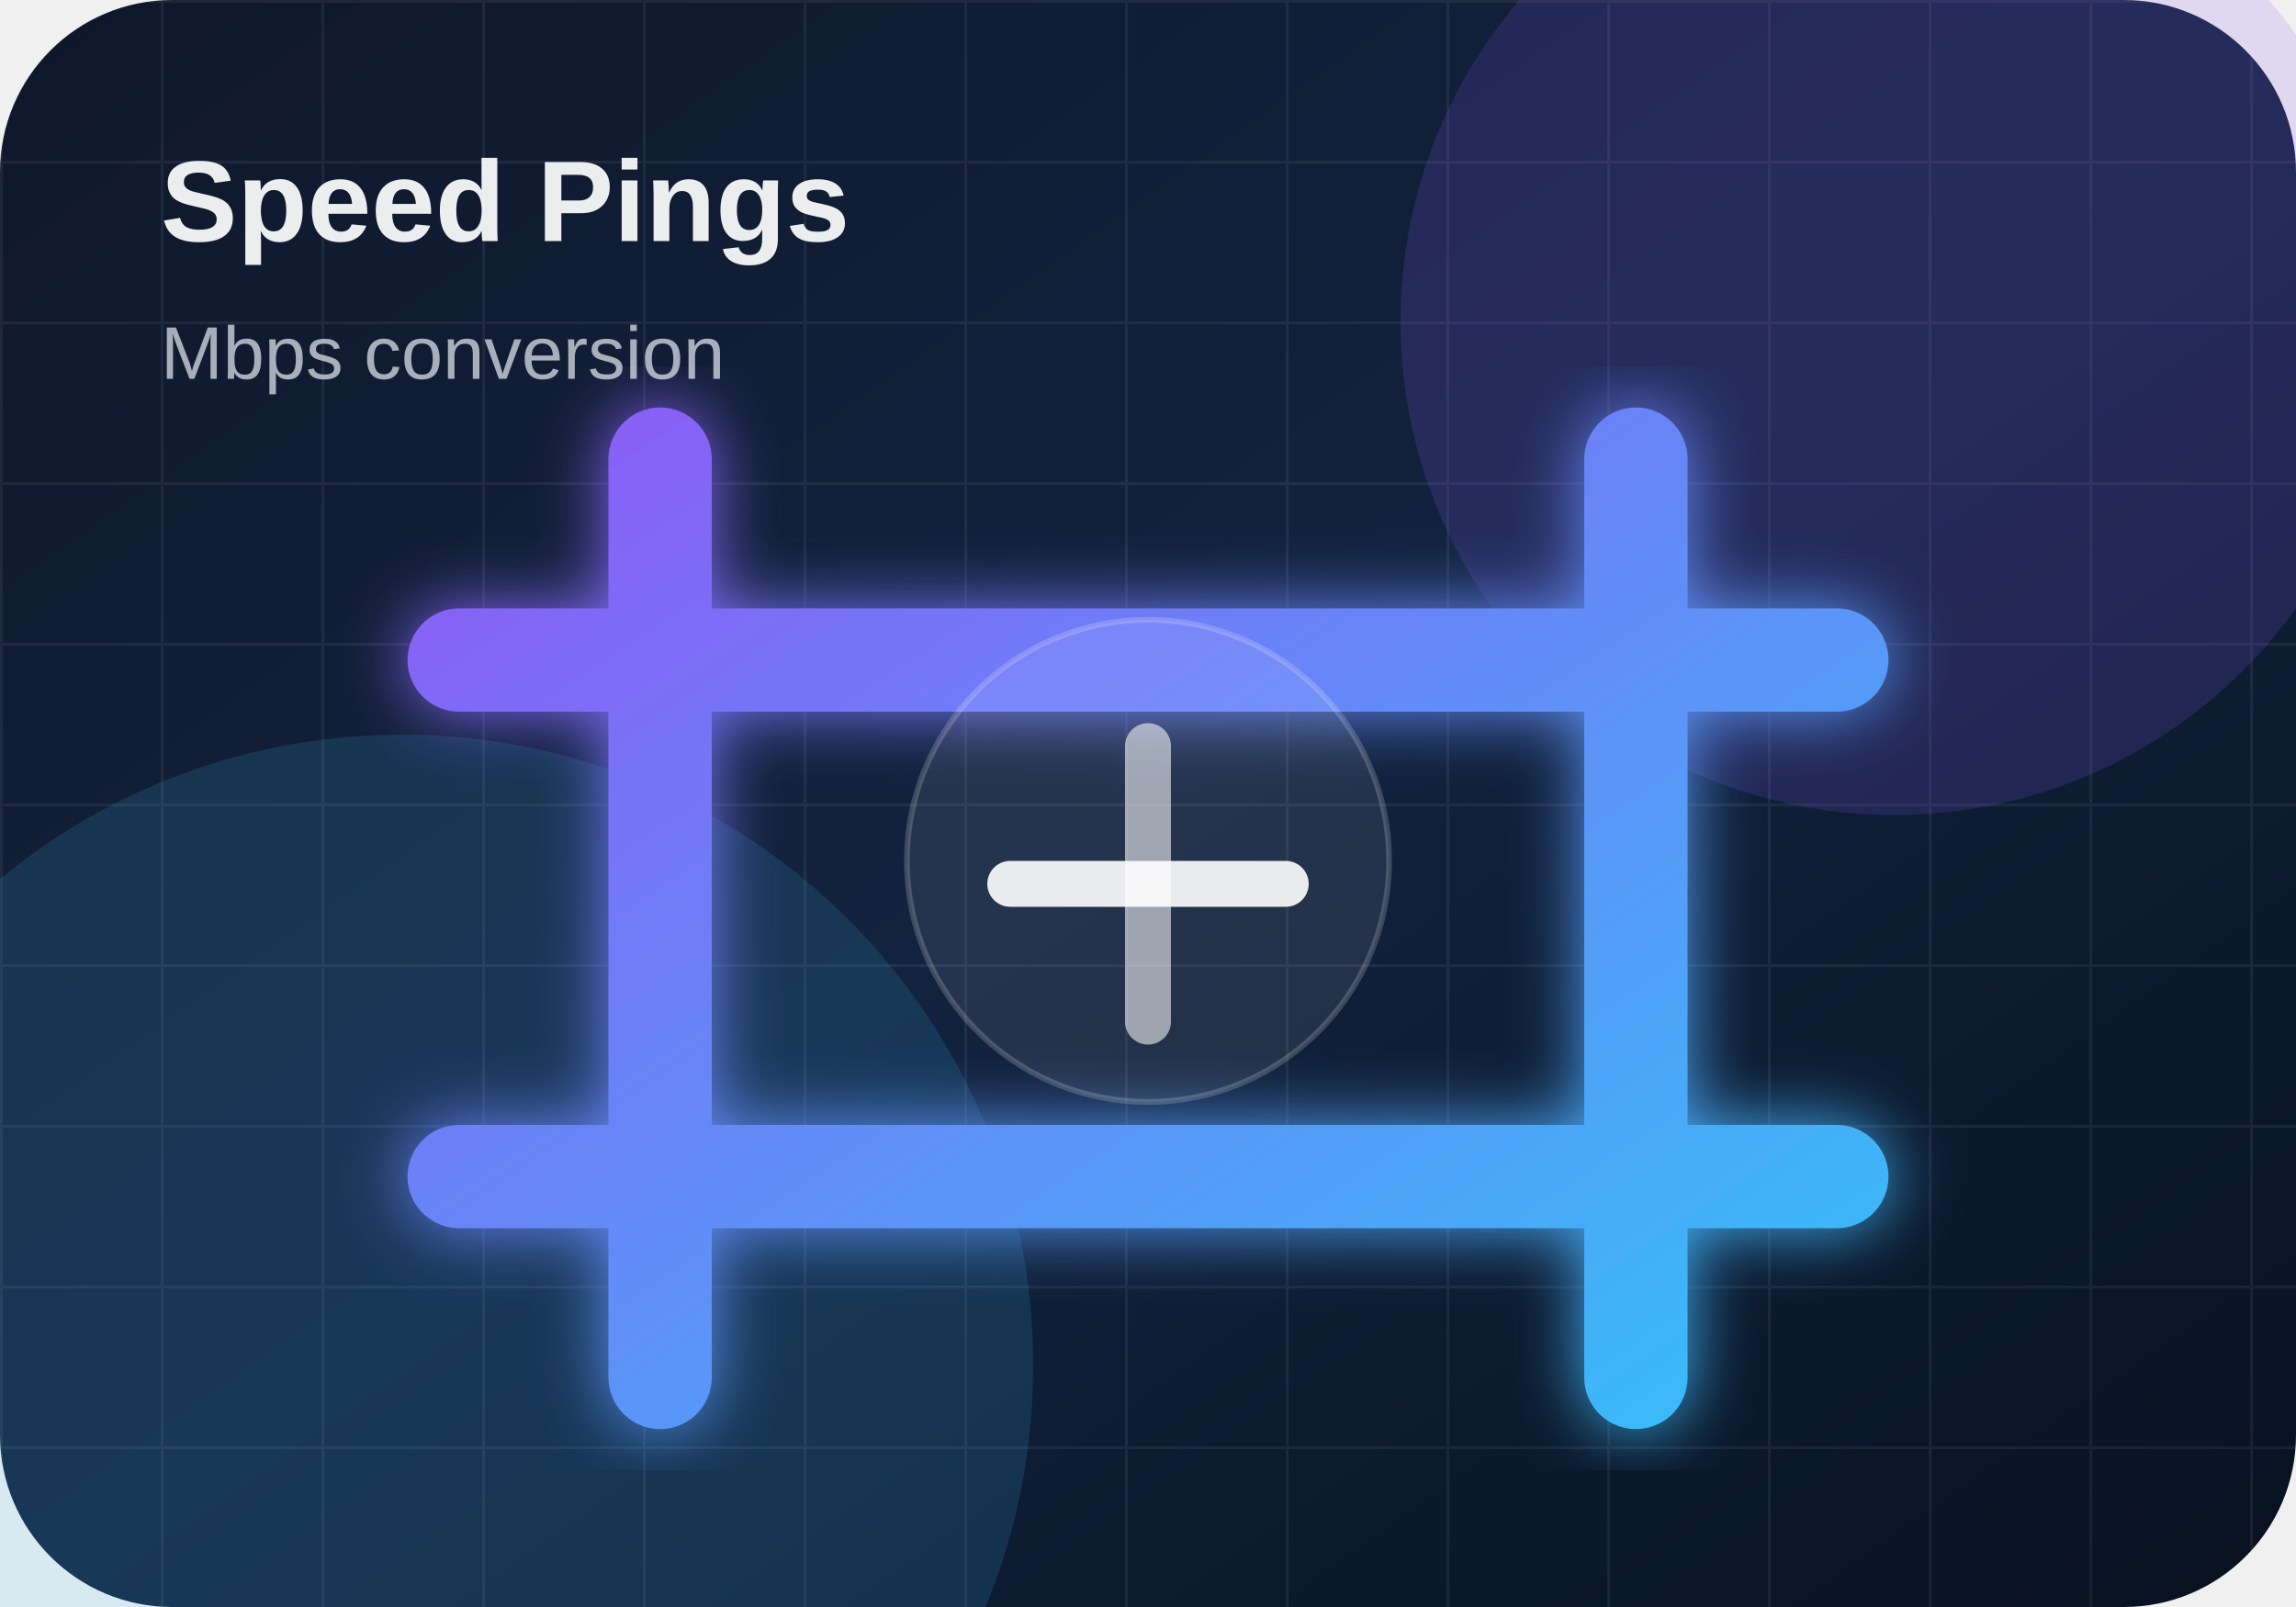
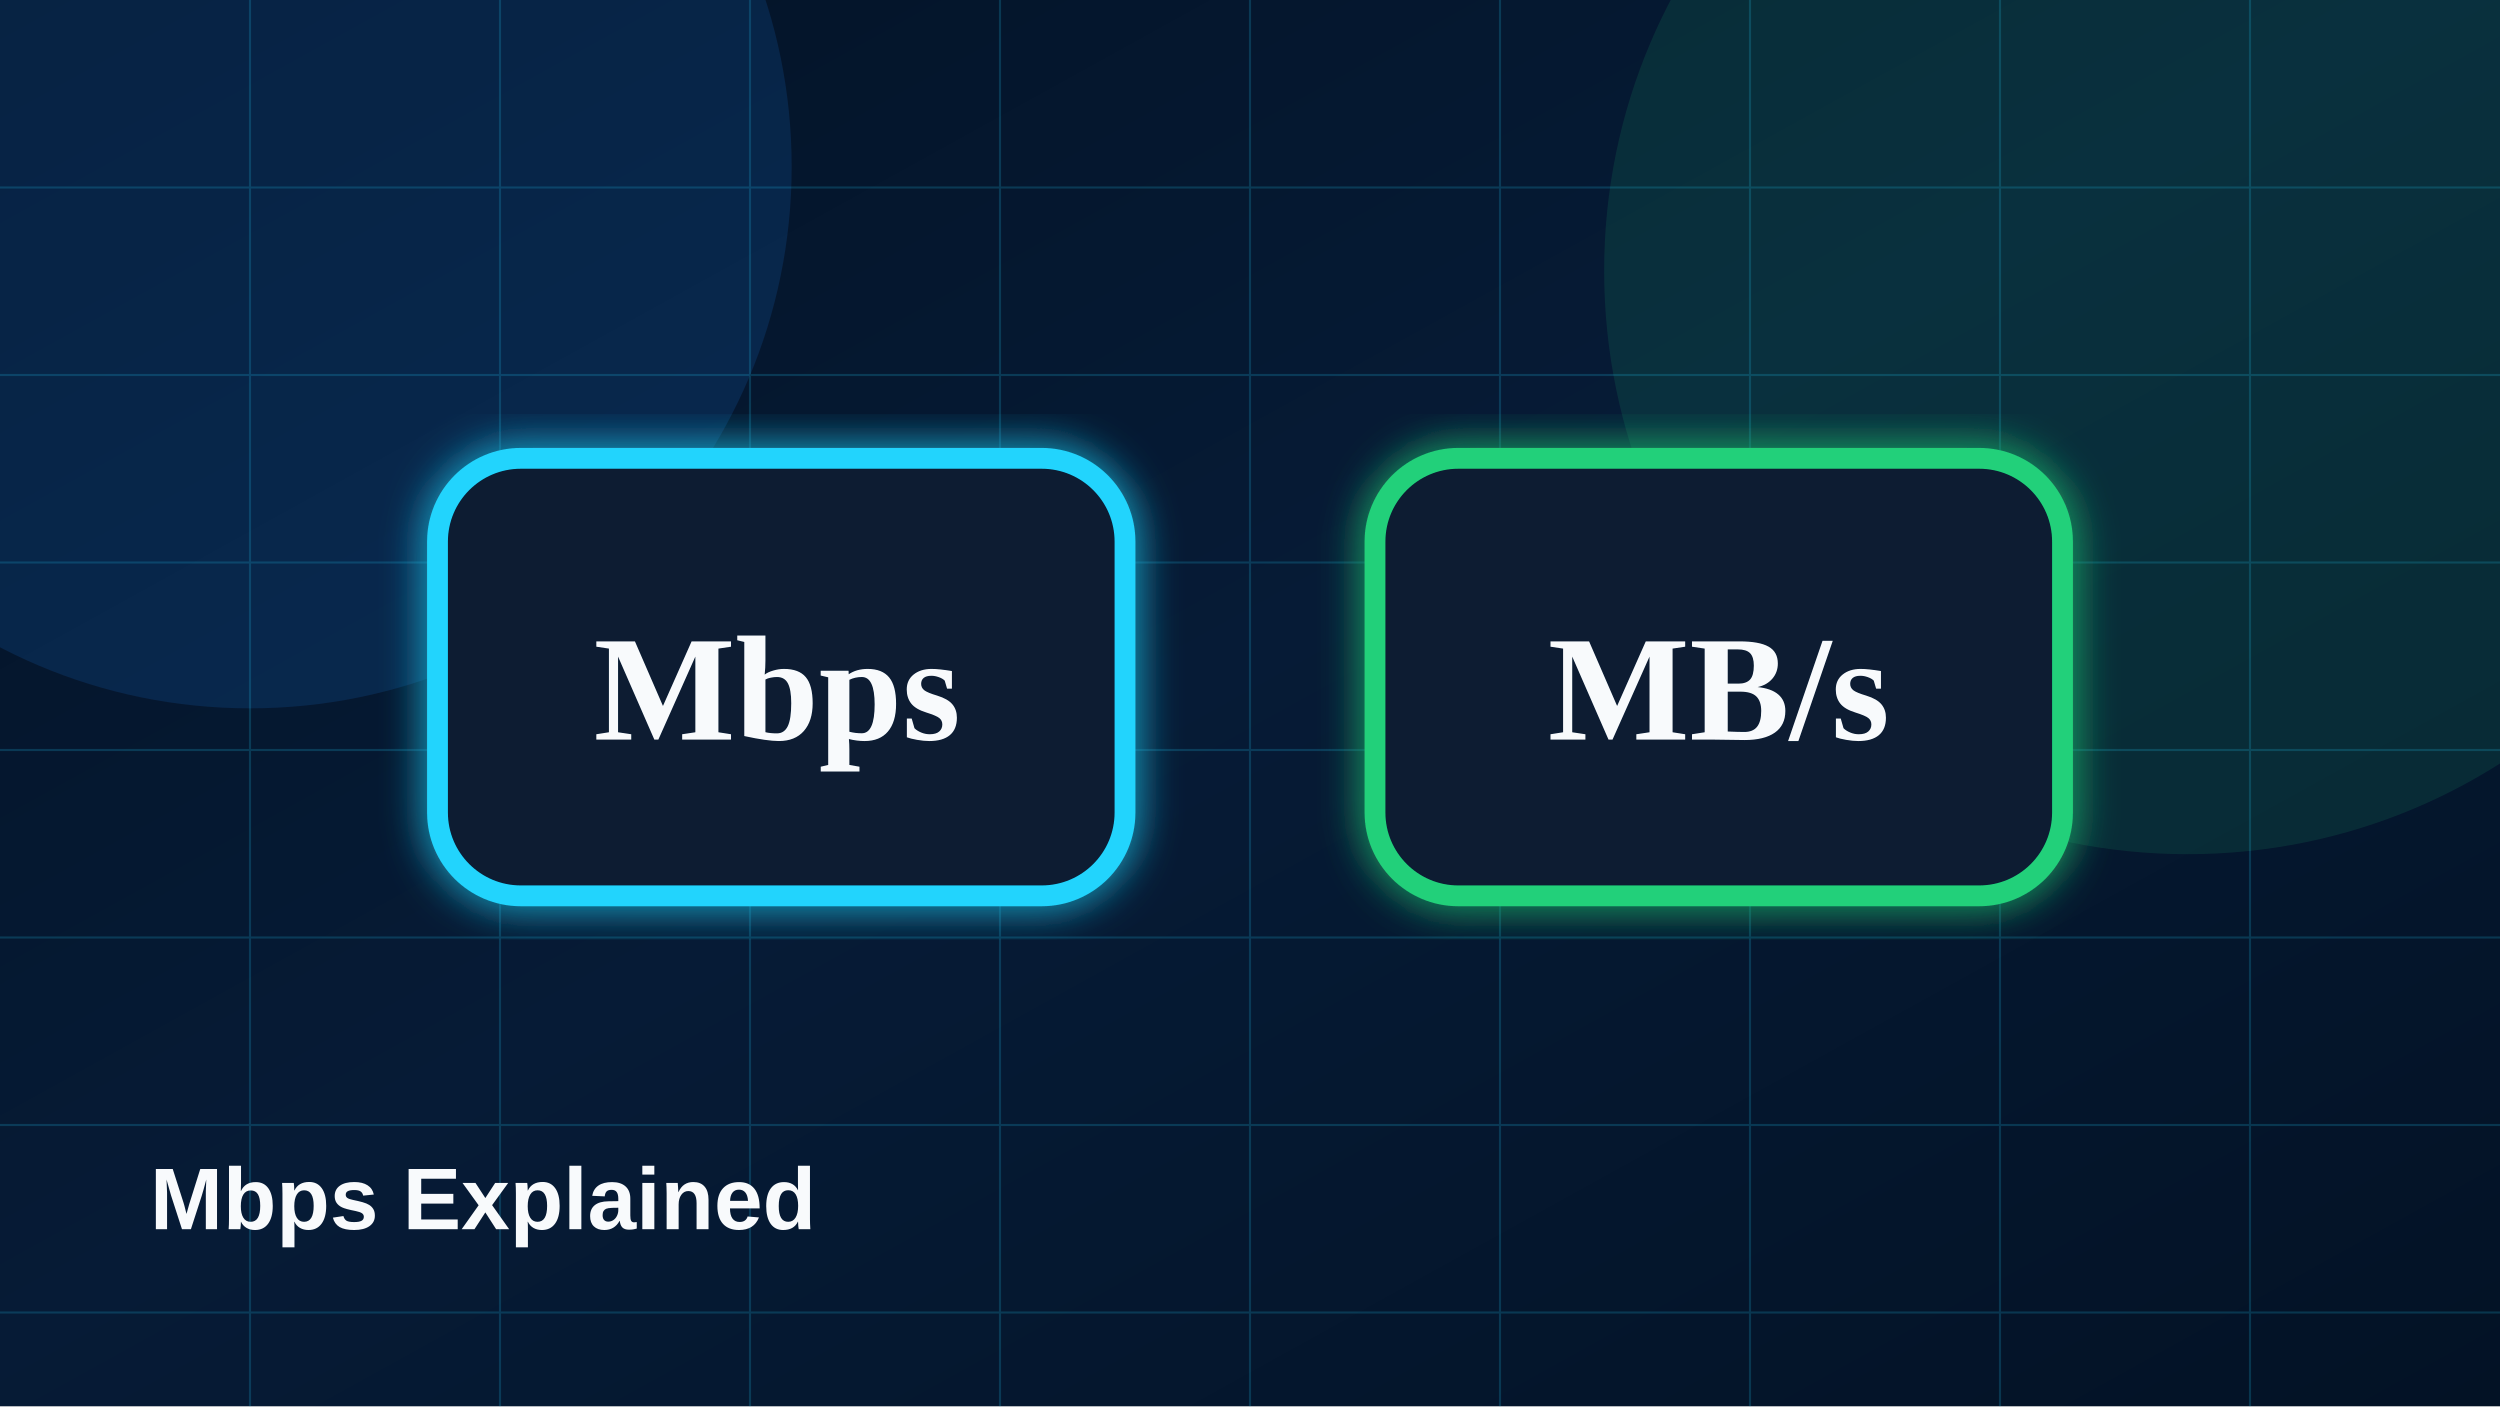
- <svg xmlns="http://www.w3.org/2000/svg" viewBox="0 0 400 280" role="img" aria-label="Mbps conversion">
+ <svg xmlns="http://www.w3.org/2000/svg" viewBox="0 0 1200 675" role="img" aria-label="Mbps Explained">
  <defs>
    <linearGradient id="bg" x1="0" y1="0" x2="1" y2="1">
-       <stop offset="0" stop-color="#0f172a" />
-       <stop offset="0.5" stop-color="#12233f" />
-       <stop offset="1" stop-color="#07111f" />
+       <stop stop-color="#031225" />
+       <stop offset="0.48" stop-color="#061b36" />
+       <stop offset="1" stop-color="#031225" />
    </linearGradient>
-     <linearGradient id="main" x1="0" y1="0" x2="1" y2="1">
-       <stop offset="0" stop-color="#8b5cf6" />
-       <stop offset="1" stop-color="#38bdf8" />
+     <linearGradient id="g" x1="0" y1="0" x2="1" y2="1">
+       <stop stop-color="#1E88FF" />
+       <stop offset=".5" stop-color="#21D4FD" />
+       <stop offset="1" stop-color="#21D07A" />
    </linearGradient>
    <filter id="glow">
-       <feGaussianBlur stdDeviation="6" result="b" />
+       <feGaussianBlur stdDeviation="10" result="b" />
      <feMerge>
        <feMergeNode in="b" />
        <feMergeNode in="SourceGraphic" />
      </feMerge>
    </filter>
-     <pattern id="grid" width="28" height="28" patternUnits="userSpaceOnUse">
-       <path d="M28 0H0V28" fill="none" stroke="rgba(255,255,255,.08)" stroke-width="1" />
-     </pattern>
  </defs>
-   <rect width="400" height="280" rx="30" fill="url(#bg)" />
-   <rect width="400" height="280" rx="30" fill="url(#grid)" opacity=".8" />
-   <circle cx="330" cy="56" r="86" fill="#8b5cf6" opacity=".16" />
-   <circle cx="70" cy="238" r="110" fill="#38bdf8" opacity=".14" />
-   <path d="M80,115 H320 M80,205 H320 M115,80 V240 M285,80 V240" fill="none" stroke="url(#main)" stroke-width="18" stroke-linecap="round" stroke-linejoin="round" filter="url(#glow)" />
-   <circle cx="200" cy="150" r="42" fill="rgba(255,255,255,.08)" stroke="rgba(255,255,255,.18)" />
-   <path d="M176 154 h48" stroke="white" stroke-opacity=".9" stroke-width="8" stroke-linecap="round" />
-   <path d="M200 130 v48" stroke="white" stroke-opacity=".56" stroke-width="8" stroke-linecap="round" />
-   <text x="28" y="42" fill="rgba(255,255,255,.92)" font-family="Arial, sans-serif" font-weight="800" font-size="20">Speed Pings</text>
-   <text x="28" y="66" fill="rgba(226,232,240,.72)" font-family="Arial, sans-serif" font-size="13">Mbps conversion</text>
+   <rect width="1200" height="675" fill="url(#bg)" />
+   <circle cx="120" cy="80" r="260" fill="#1E88FF" opacity=".14" />
+   <circle cx="1050" cy="130" r="280" fill="#21D07A" opacity=".12" />
+   <g opacity=".18" stroke="#21D4FD">
+     <path d="M0 90 H1200" />
+     <path d="M0 180 H1200" />
+     <path d="M0 270 H1200" />
+     <path d="M0 360 H1200" />
+     <path d="M0 450 H1200" />
+     <path d="M0 540 H1200" />
+     <path d="M0 630 H1200" />
+     <path d="M120 0 V675" />
+     <path d="M240 0 V675" />
+     <path d="M360 0 V675" />
+     <path d="M480 0 V675" />
+     <path d="M600 0 V675" />
+     <path d="M720 0 V675" />
+     <path d="M840 0 V675" />
+     <path d="M960 0 V675" />
+     <path d="M1080 0 V675" />
+   </g>
+   <g filter="url(#glow)">
+     <rect x="210" y="220" width="330" height="210" rx="40" fill="#071A32" stroke="#21D4FD" stroke-width="10" />
+     <rect x="660" y="220" width="330" height="210" rx="40" fill="#071A32" stroke="#21D07A" stroke-width="10" />
+     <text x="285" y="355" fill="#f8fafc" font-size="72" font-weight="900">Mbps</text>
+     <text x="743" y="355" fill="#f8fafc" font-size="72" font-weight="900">MB/s</text>
+   </g>
+   <text x="72" y="590" fill="#f8fafc" font-family="Arial, sans-serif" font-size="42" font-weight="800">Mbps Explained</text>
</svg>
